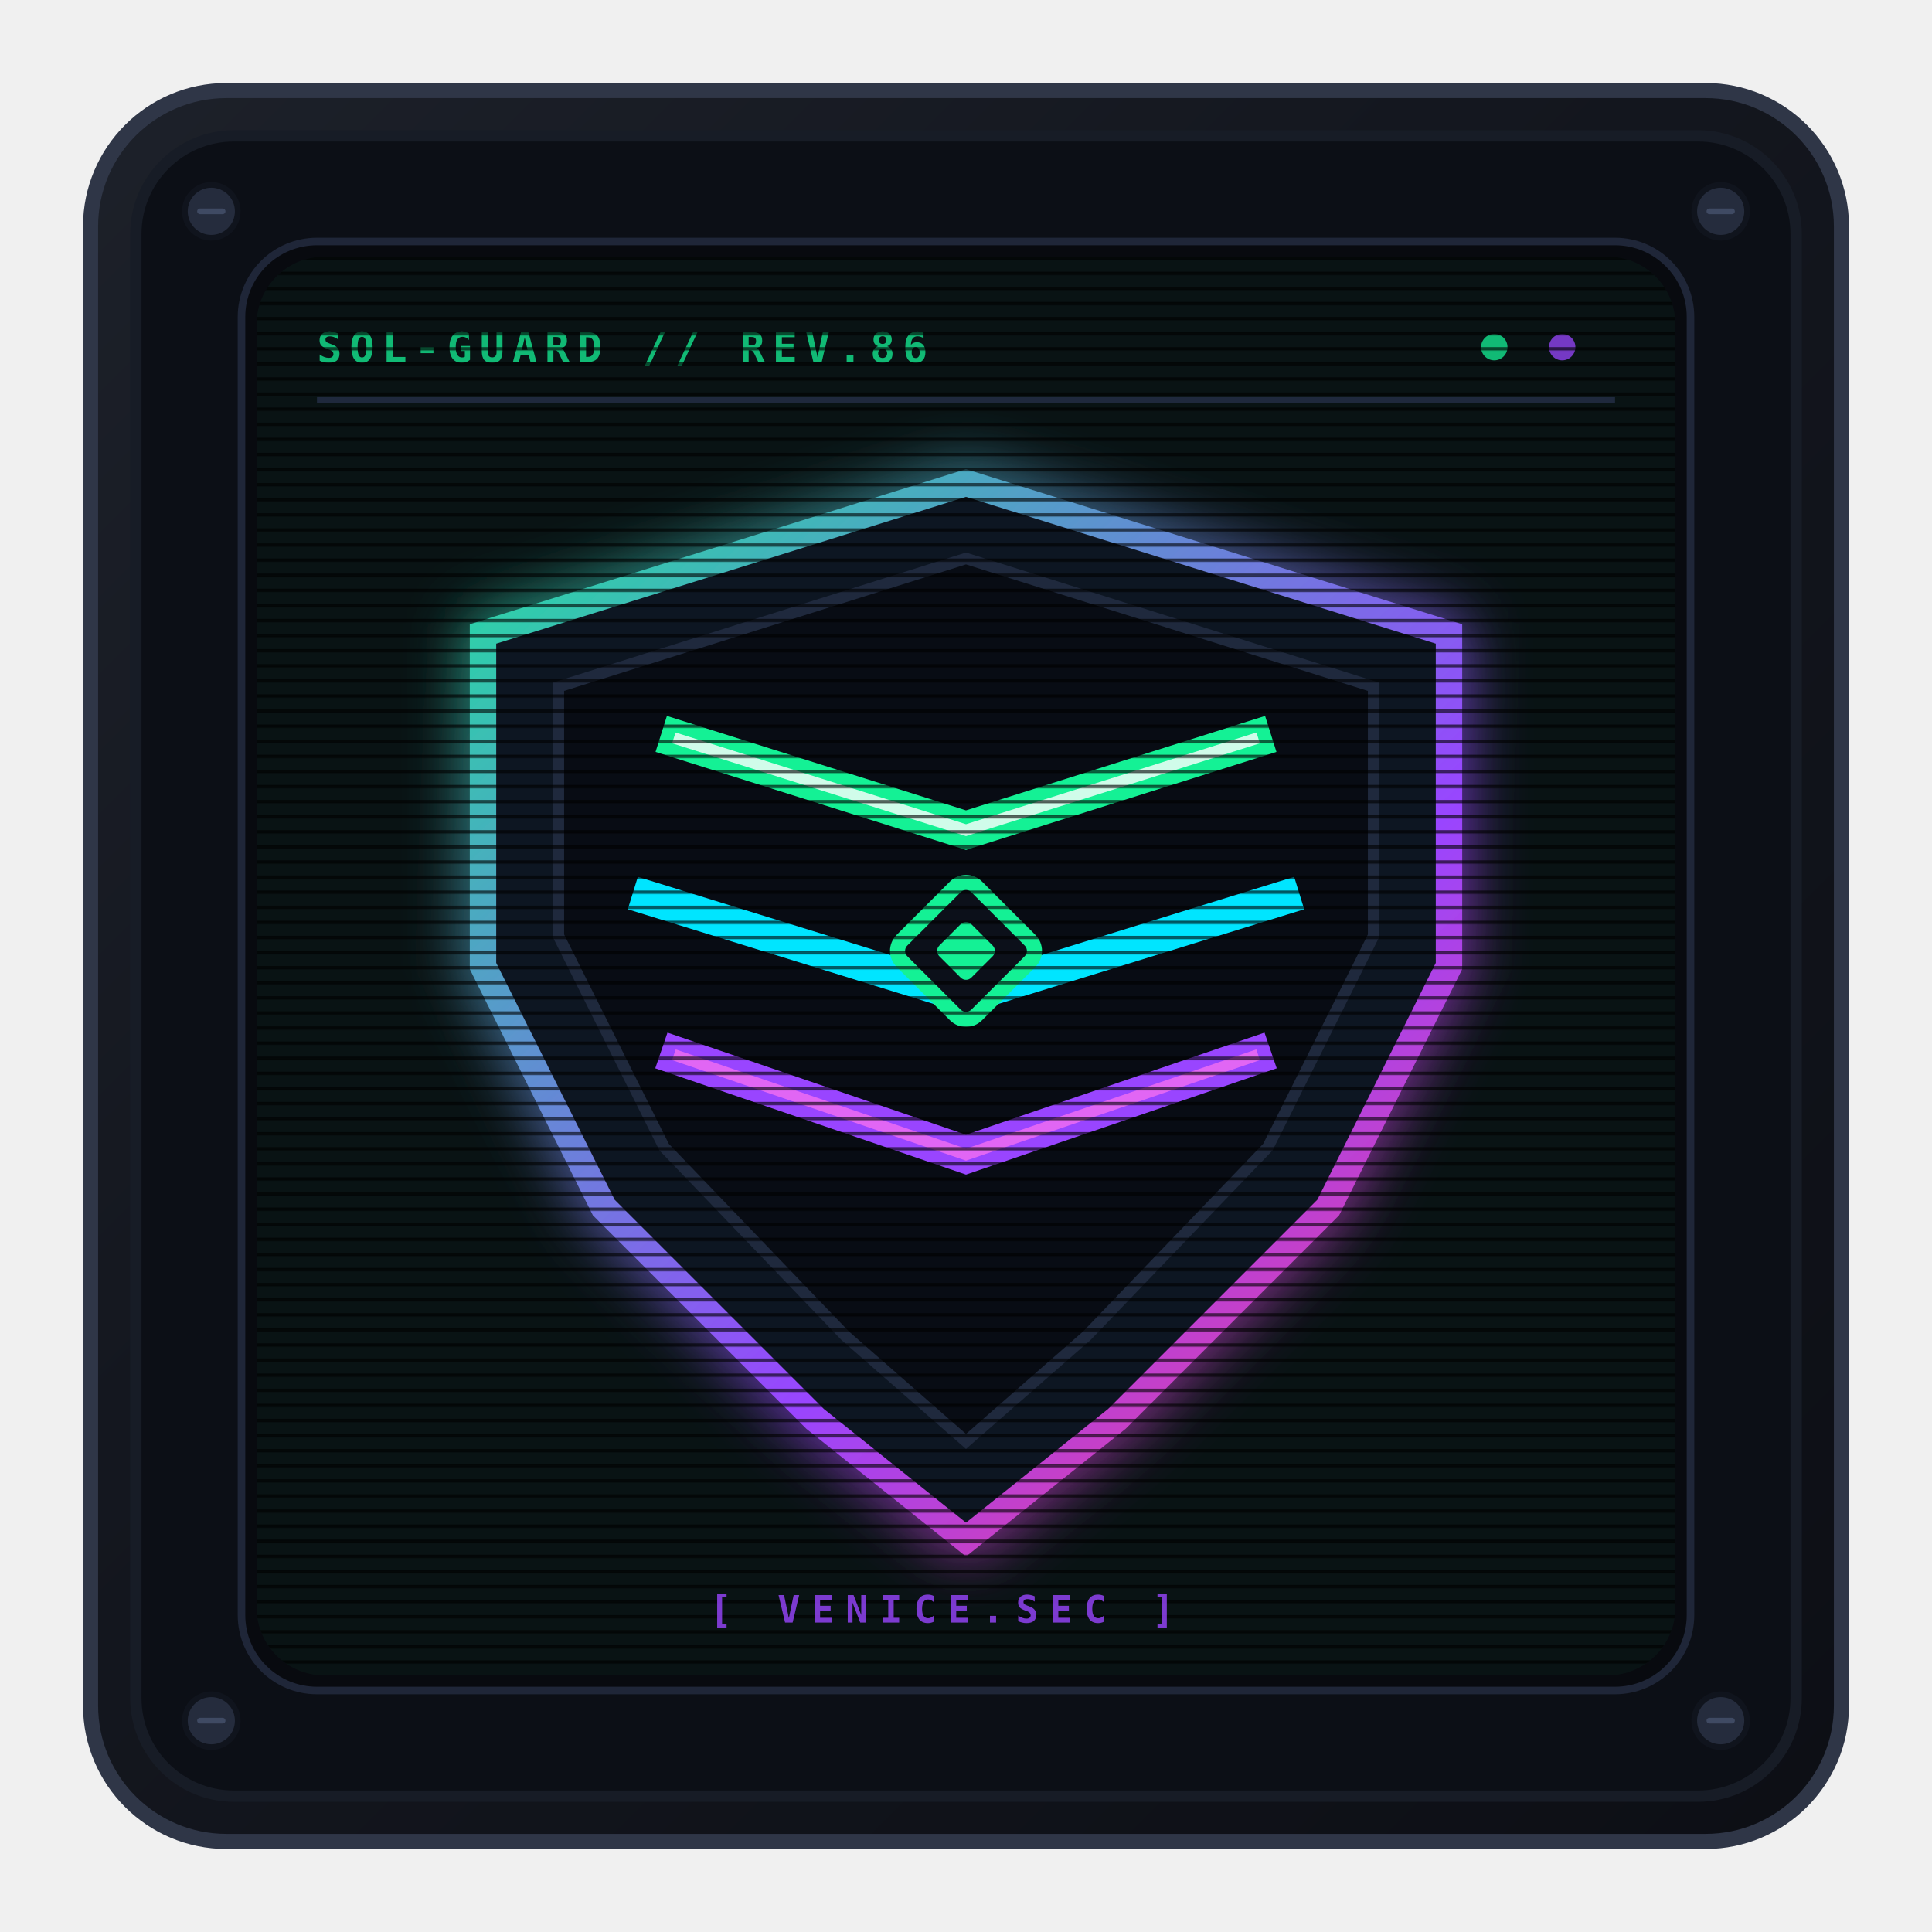
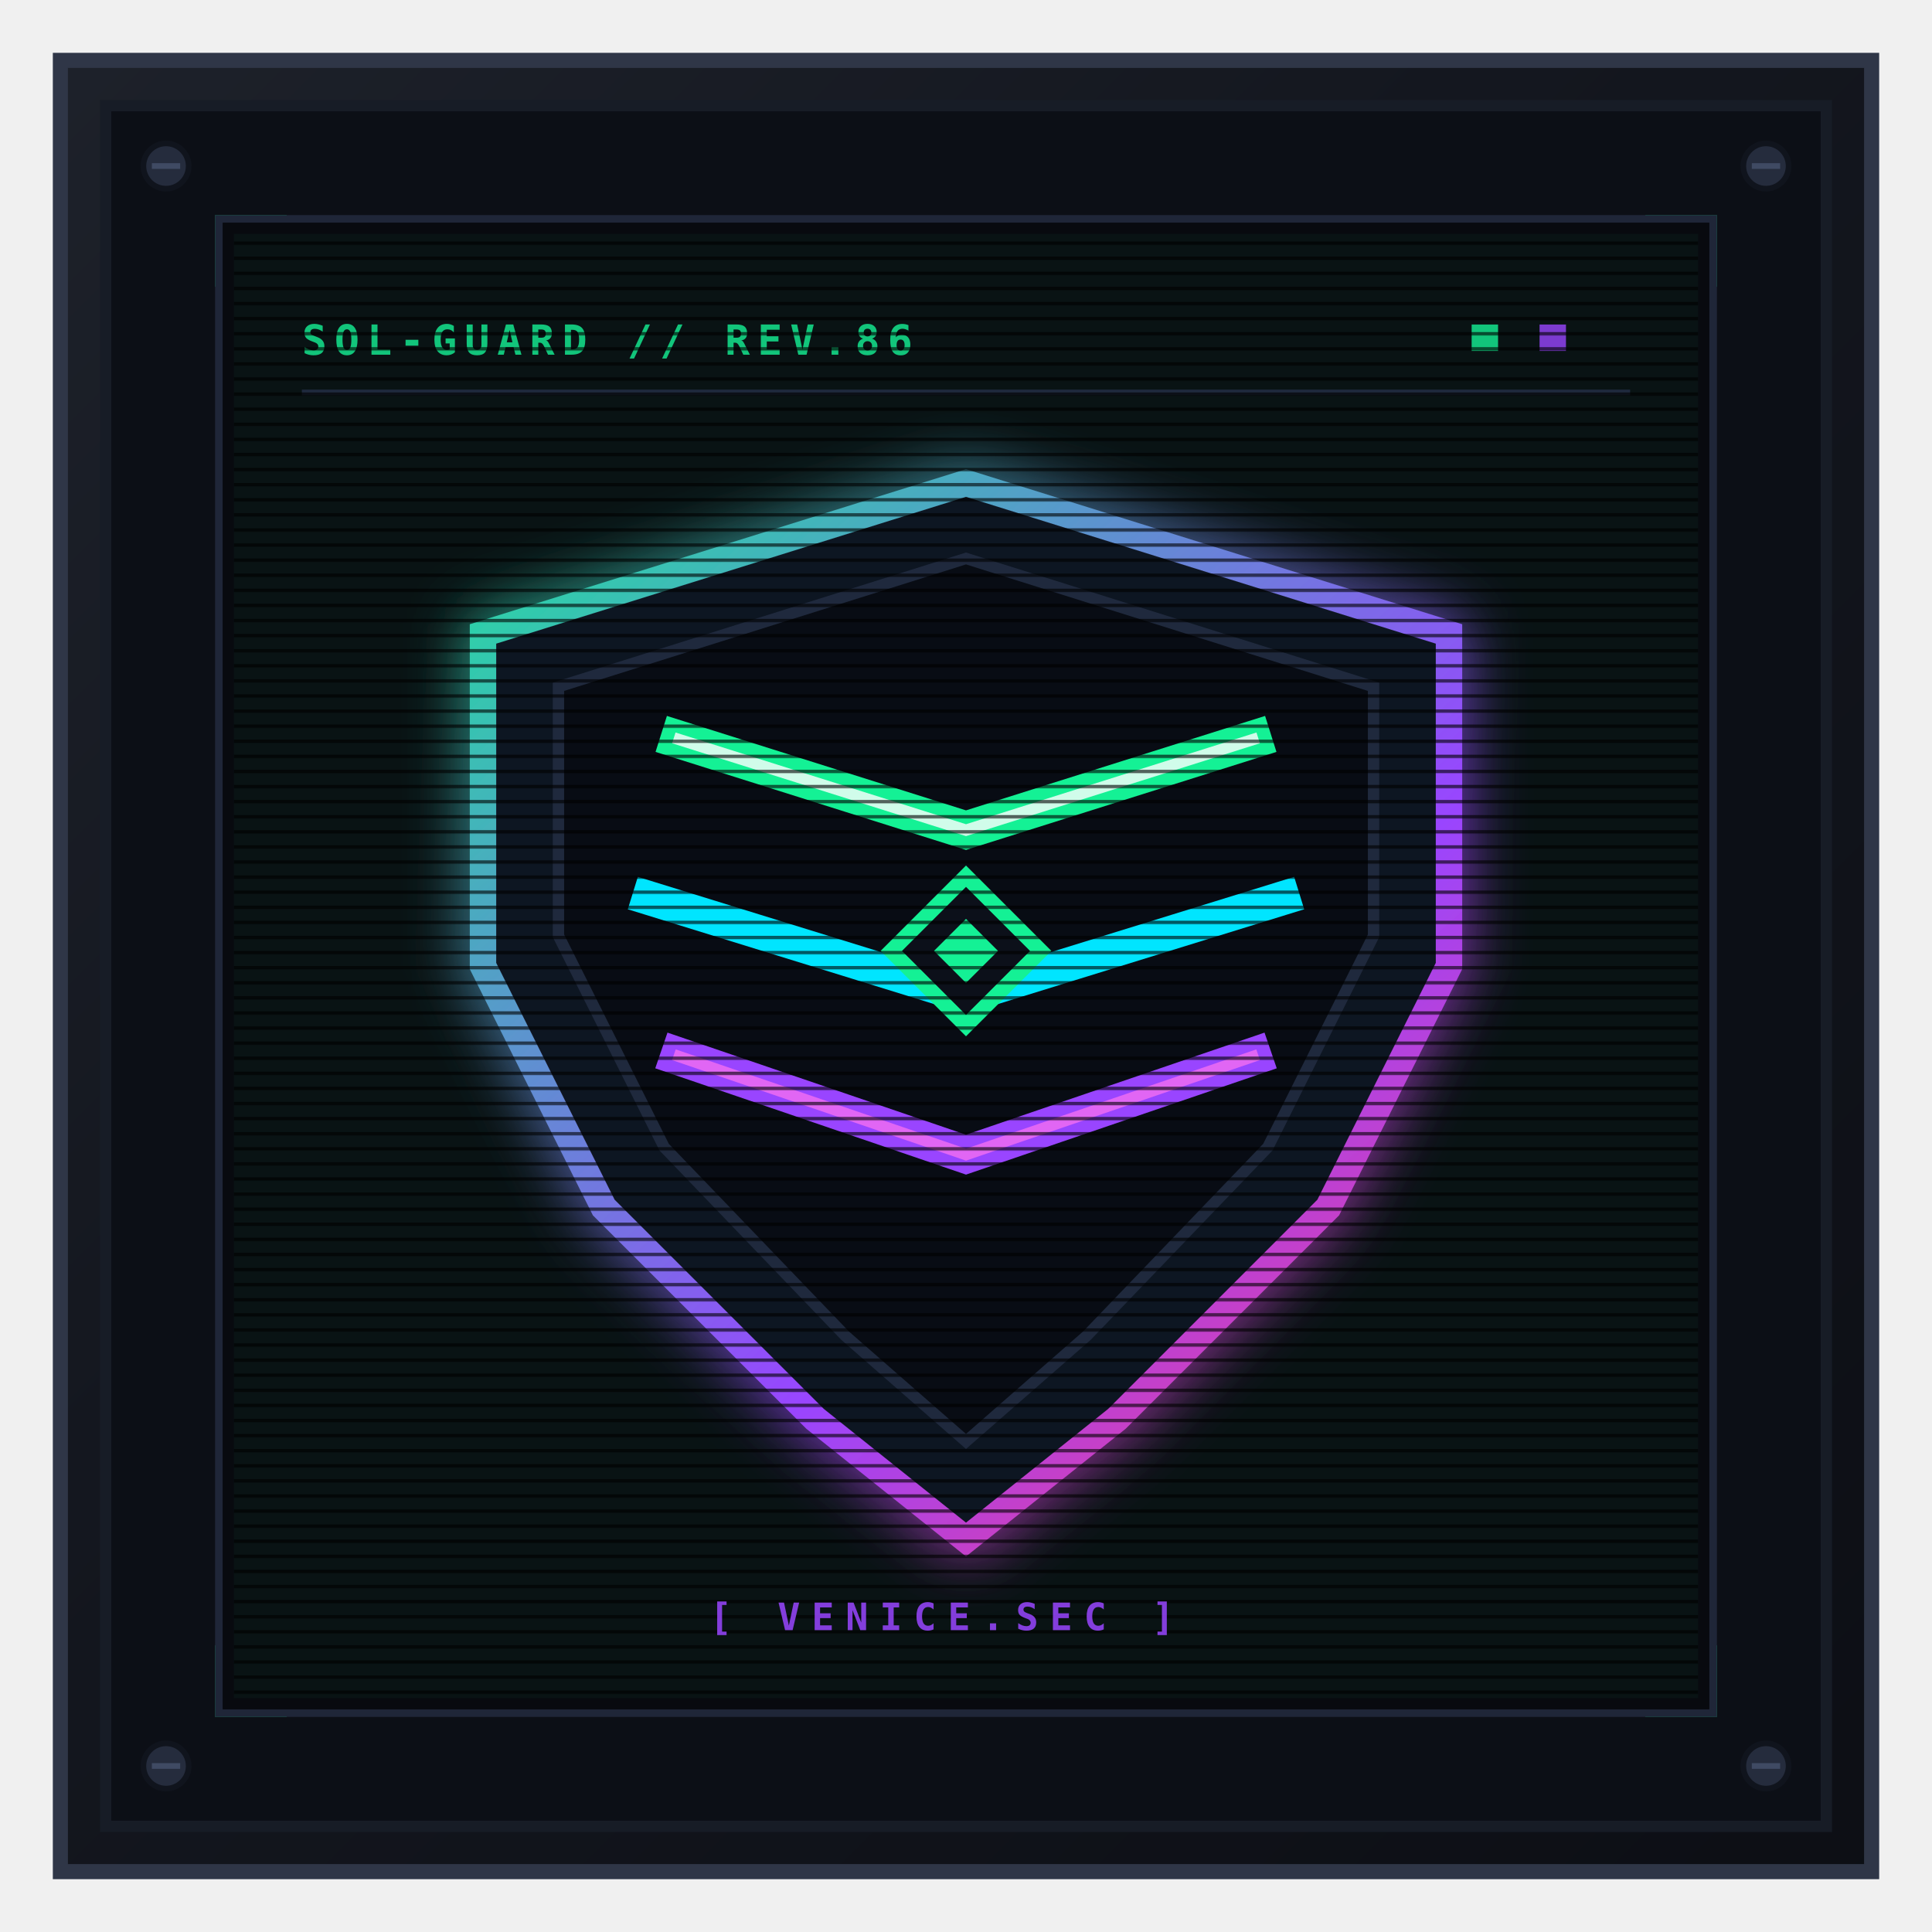
<svg xmlns="http://www.w3.org/2000/svg" viewBox="0 0 512 512" width="100%" height="100%" fill="none">
  <defs>
    <pattern id="scanlines" width="100%" height="4" patternUnits="userSpaceOnUse">
      <line x1="0" y1="0" x2="512" y2="0" stroke="#000000" stroke-width="1.8" opacity="0.6" />
    </pattern>
    <linearGradient id="retroPhosphor" x1="120" y1="100" x2="392" y2="400" gradientUnits="userSpaceOnUse">
      <stop offset="0%" stop-color="#14F195" />
      <stop offset="65%" stop-color="#9945FF" />
      <stop offset="100%" stop-color="#FF3B81" />
    </linearGradient>
    <linearGradient id="chassisGrad" x1="0" y1="0" x2="512" y2="512" gradientUnits="userSpaceOnUse">
      <stop offset="0%" stop-color="#1e222b" />
      <stop offset="40%" stop-color="#14171f" />
      <stop offset="100%" stop-color="#0c0e14" />
    </linearGradient>
    <filter id="crtGlow" x="-20%" y="-20%" width="140%" height="140%">
      <feGaussianBlur stdDeviation="8" result="blur" />
      <feMerge>
        <feMergeNode in="blur" />
        <feMergeNode in="SourceGraphic" />
      </feMerge>
    </filter>
  </defs>
-   <rect x="24" y="24" width="464" height="464" rx="36" fill="url(#chassisGrad)" stroke="#2f3647" stroke-width="4" />
-   <rect x="36" y="36" width="440" height="440" rx="26" fill="#0c0f16" stroke="#171c26" stroke-width="3" />
+   <rect x="16" y="16" width="480" height="480" fill="url(#chassisGrad)" stroke="#2f3647" stroke-width="4" />
+   <rect x="28" y="28" width="456" height="456" fill="#0c0f16" stroke="#171c26" stroke-width="3" />
  <g fill="#252c3d" stroke="#10141d" stroke-width="1.5">
-     <circle cx="56" cy="56" r="7" />
-     <circle cx="456" cy="56" r="7" />
-     <circle cx="56" cy="456" r="7" />
-     <circle cx="456" cy="456" r="7" />
+     <circle cx="44" cy="44" r="6" />
+     <circle cx="468" cy="44" r="6" />
+     <circle cx="44" cy="468" r="6" />
+     <circle cx="468" cy="468" r="6" />
  </g>
-   <g stroke="#3f4a63" stroke-width="1.5" stroke-linecap="round">
-     <line x1="53" y1="56" x2="59" y2="56" />
-     <line x1="453" y1="56" x2="459" y2="56" />
-     <line x1="53" y1="456" x2="59" y2="456" />
-     <line x1="453" y1="456" x2="459" y2="456" />
+   <g stroke="#3f4a63" stroke-width="1.5" stroke-linecap="square">
+     <line x1="41" y1="44" x2="47" y2="44" />
+     <line x1="465" y1="44" x2="471" y2="44" />
+     <line x1="41" y1="468" x2="47" y2="468" />
+     <line x1="465" y1="468" x2="471" y2="468" />
  </g>
-   <rect x="64" y="64" width="384" height="384" rx="20" fill="#080a0f" stroke="#1f2638" stroke-width="2" />
-   <rect x="68" y="68" width="376" height="376" rx="18" fill="#14F195" opacity="0.04" />
-   <g fill="#14F195" opacity="0.75" font-family="monospace" font-size="11" font-weight="bold" letter-spacing="2">
-     <text x="84" y="96">SOL-GUARD // REV.86</text>
-     <circle cx="396" cy="92" r="3.5" fill="#14F195" />
-     <circle cx="414" cy="92" r="3.5" fill="#9945FF" />
+   <g stroke="#14F195" stroke-width="2" opacity="0.6">
+     <path d="M 58 76 L 58 58 L 76 58" />
+     <path d="M 454 76 L 454 58 L 436 58" />
+     <path d="M 58 436 L 58 454 L 76 454" />
+     <path d="M 454 436 L 454 454 L 436 454" />
  </g>
-   <line x1="84" y1="106" x2="428" y2="106" stroke="#1f293d" stroke-width="1.5" />
+   <rect x="58" y="58" width="396" height="396" fill="#080a0f" stroke="#1f2638" stroke-width="2" />
+   <rect x="62" y="62" width="388" height="388" fill="#14F195" opacity="0.04" />
+   <g fill="#14F195" opacity="0.8" font-family="monospace" font-size="11" font-weight="bold" letter-spacing="2">
+     <text x="80" y="94">SOL-GUARD // REV.86</text>
+     <rect x="390" y="86" width="7" height="7" fill="#14F195" />
+     <rect x="408" y="86" width="7" height="7" fill="#9945FF" />
+   </g>
+   <line x1="80" y1="104" x2="432" y2="104" stroke="#1f293d" stroke-width="1.5" />
  <path d="M 256 128            L 384 168            L 384 256            L 352 320            L 296 376            L 256 408            L 216 376            L 160 320            L 128 256            L 128 168            Z" fill="#111624" stroke="url(#retroPhosphor)" stroke-width="7" stroke-linejoin="miter" filter="url(#crtGlow)" />
  <path d="M 256 148            L 364 182            L 364 248            L 336 304            L 288 354            L 256 382            L 224 354            L 176 304            L 148 248            L 148 182            Z" fill="#080c14" stroke="#1f293d" stroke-width="3" />
  <g fill="none" stroke-linecap="square">
    <path d="M 180 196 L 256 220 L 332 196" stroke="#14F195" stroke-width="10" />
    <path d="M 180 196 L 256 220 L 332 196" stroke="#ffffff" stroke-width="3" opacity="0.8" />
    <path d="M 172 238 L 256 264 L 340 238" stroke="#00E5FF" stroke-width="9" />
    <path d="M 180 280 L 256 306 L 332 280" stroke="#9945FF" stroke-width="10" />
    <path d="M 180 280 L 256 306 L 332 280" stroke="#ff73f0" stroke-width="3" opacity="0.7" />
  </g>
-   <rect x="242" y="238" width="28" height="28" rx="4" transform="rotate(45 256 252)" fill="#0c101a" stroke="#14F195" stroke-width="4" />
-   <rect x="250" y="246" width="12" height="12" rx="2" transform="rotate(45 256 252)" fill="#14F195" />
-   <rect x="68" y="68" width="376" height="376" rx="18" fill="url(#scanlines)" pointer-events="none" />
-   <g fill="#9945FF" opacity="0.8" font-family="monospace" font-size="10" font-weight="bold" letter-spacing="3">
-     <text x="188" y="430">[ VENICE.SEC ]</text>
+   <rect x="242" y="238" width="28" height="28" rx="0" transform="rotate(45 256 252)" fill="#0c101a" stroke="#14F195" stroke-width="4" />
+   <rect x="250" y="246" width="12" height="12" rx="0" transform="rotate(45 256 252)" fill="#14F195" />
+   <rect x="62" y="62" width="388" height="388" fill="url(#scanlines)" pointer-events="none" />
+   <g fill="#9945FF" opacity="0.85" font-family="monospace" font-size="10" font-weight="bold" letter-spacing="3">
+     <text x="188" y="432">[ VENICE.SEC ]</text>
  </g>
</svg>
